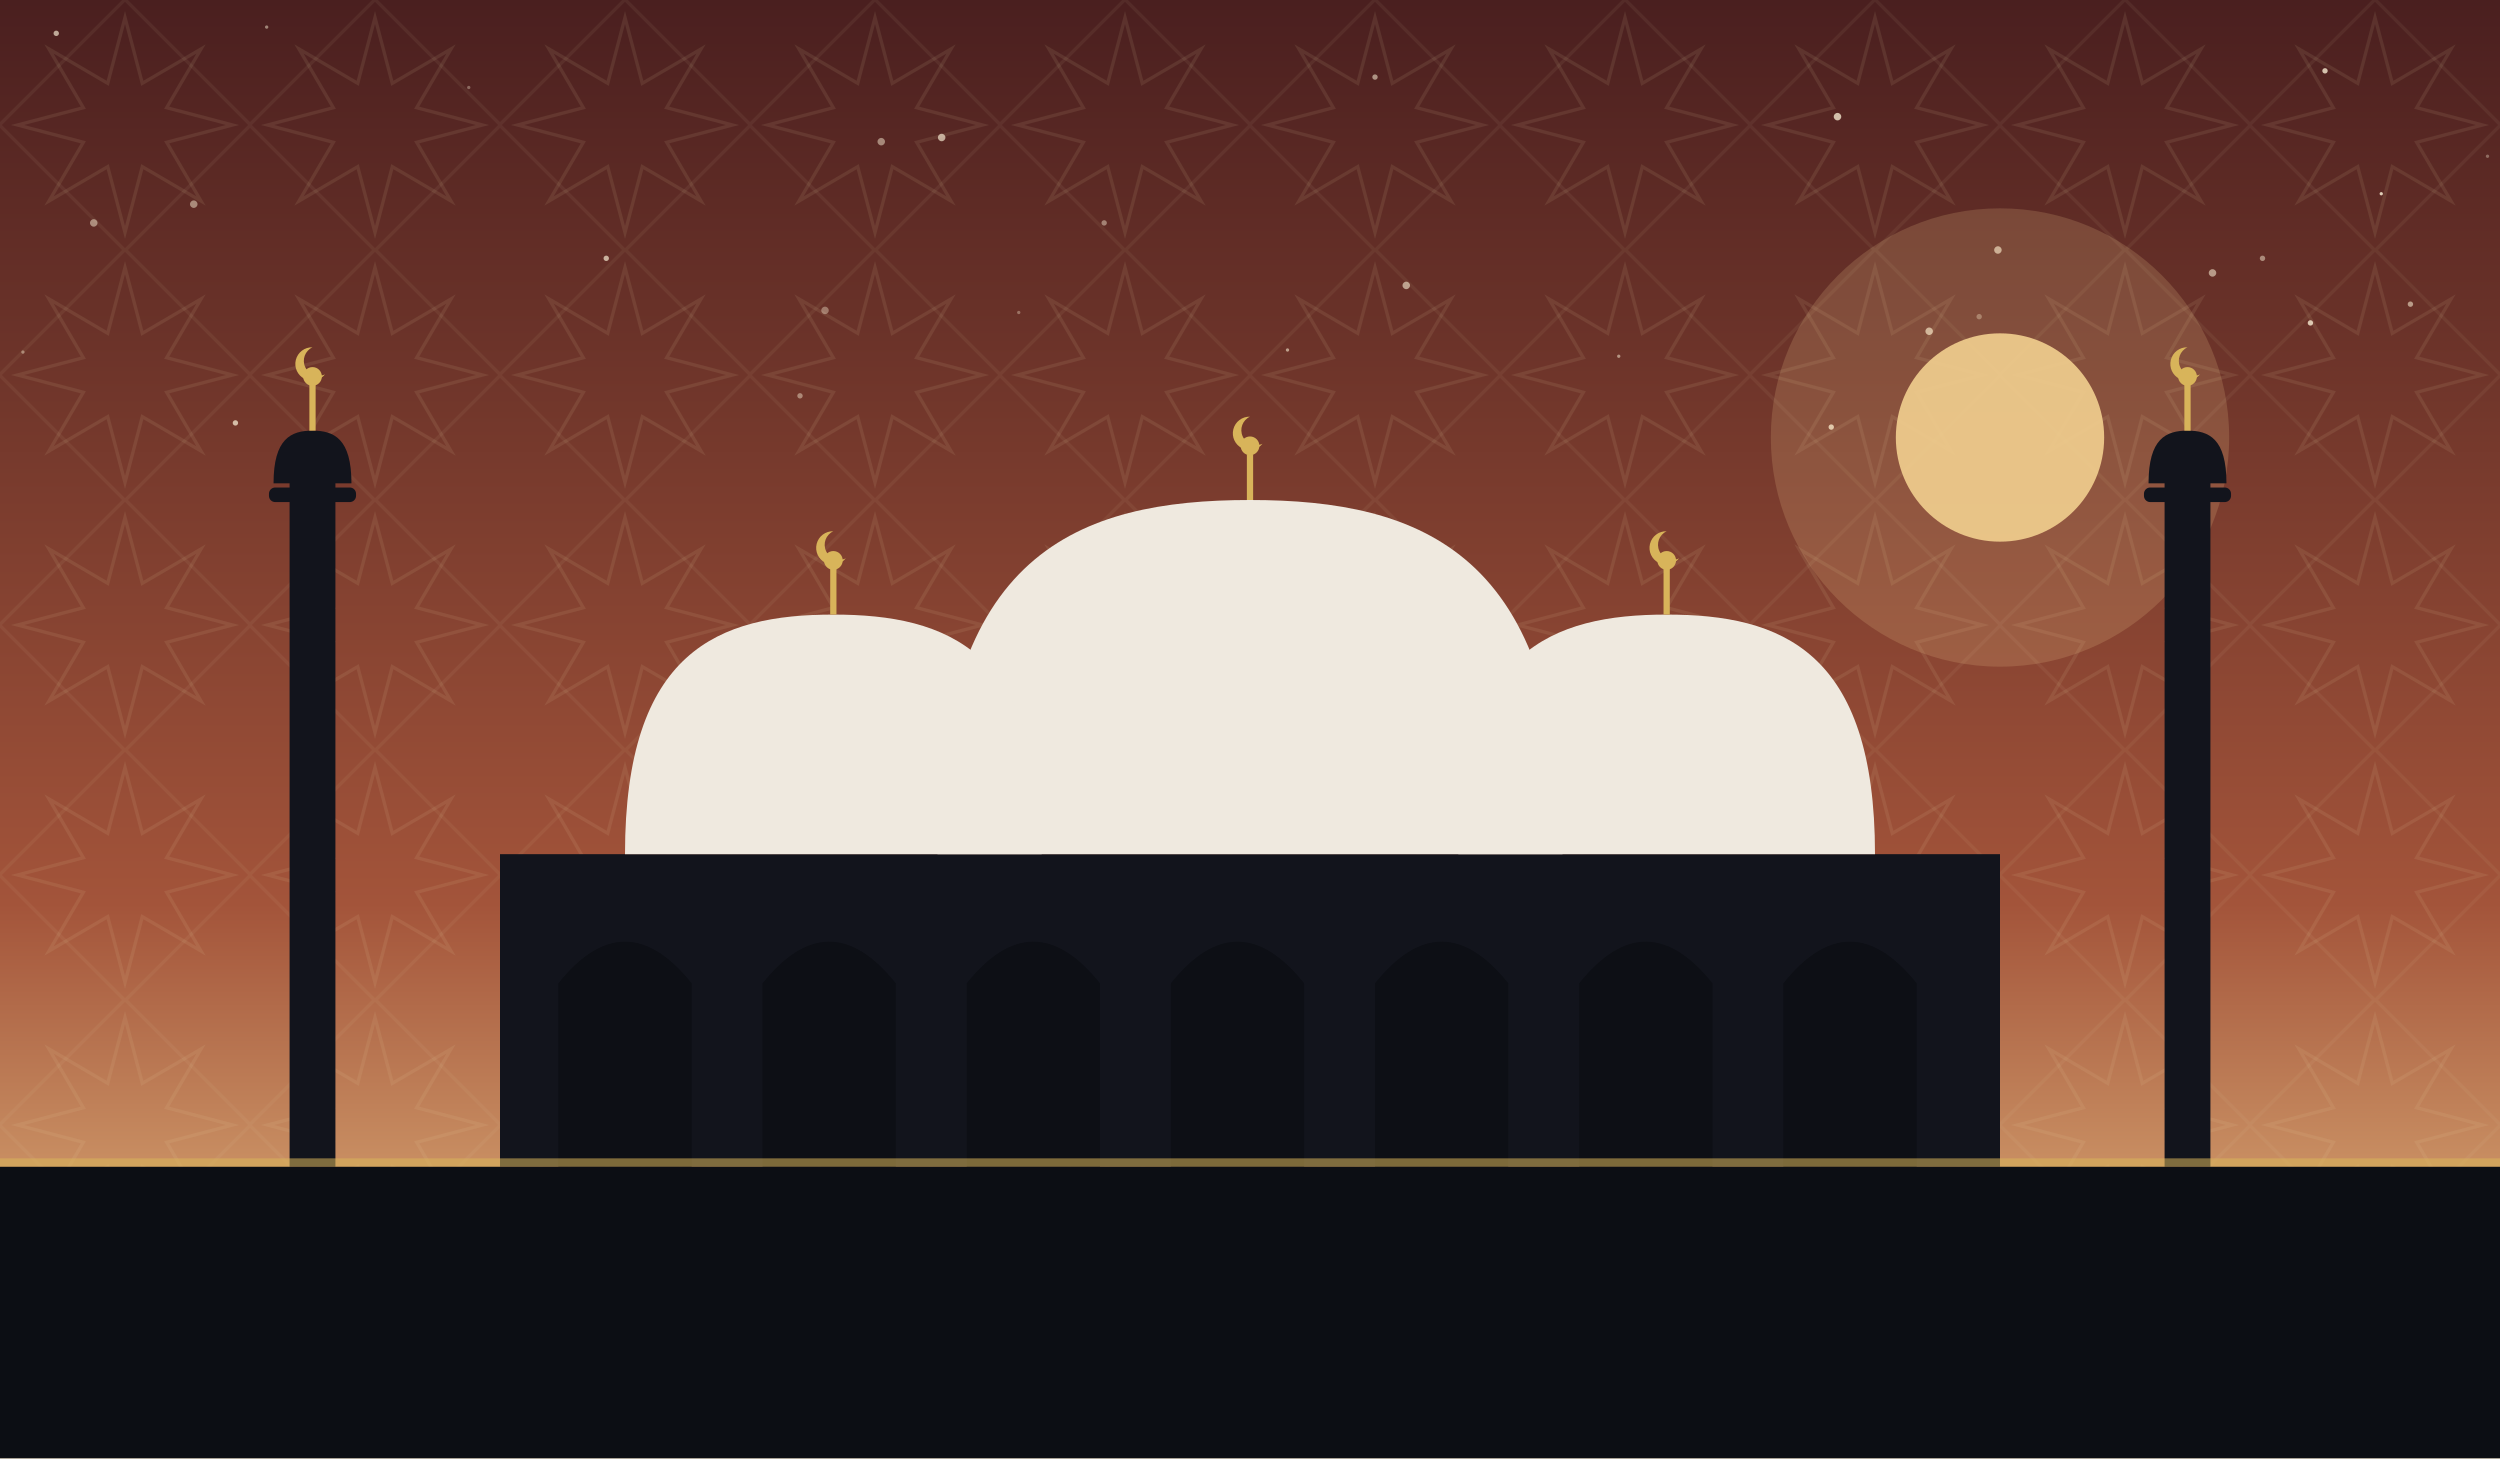
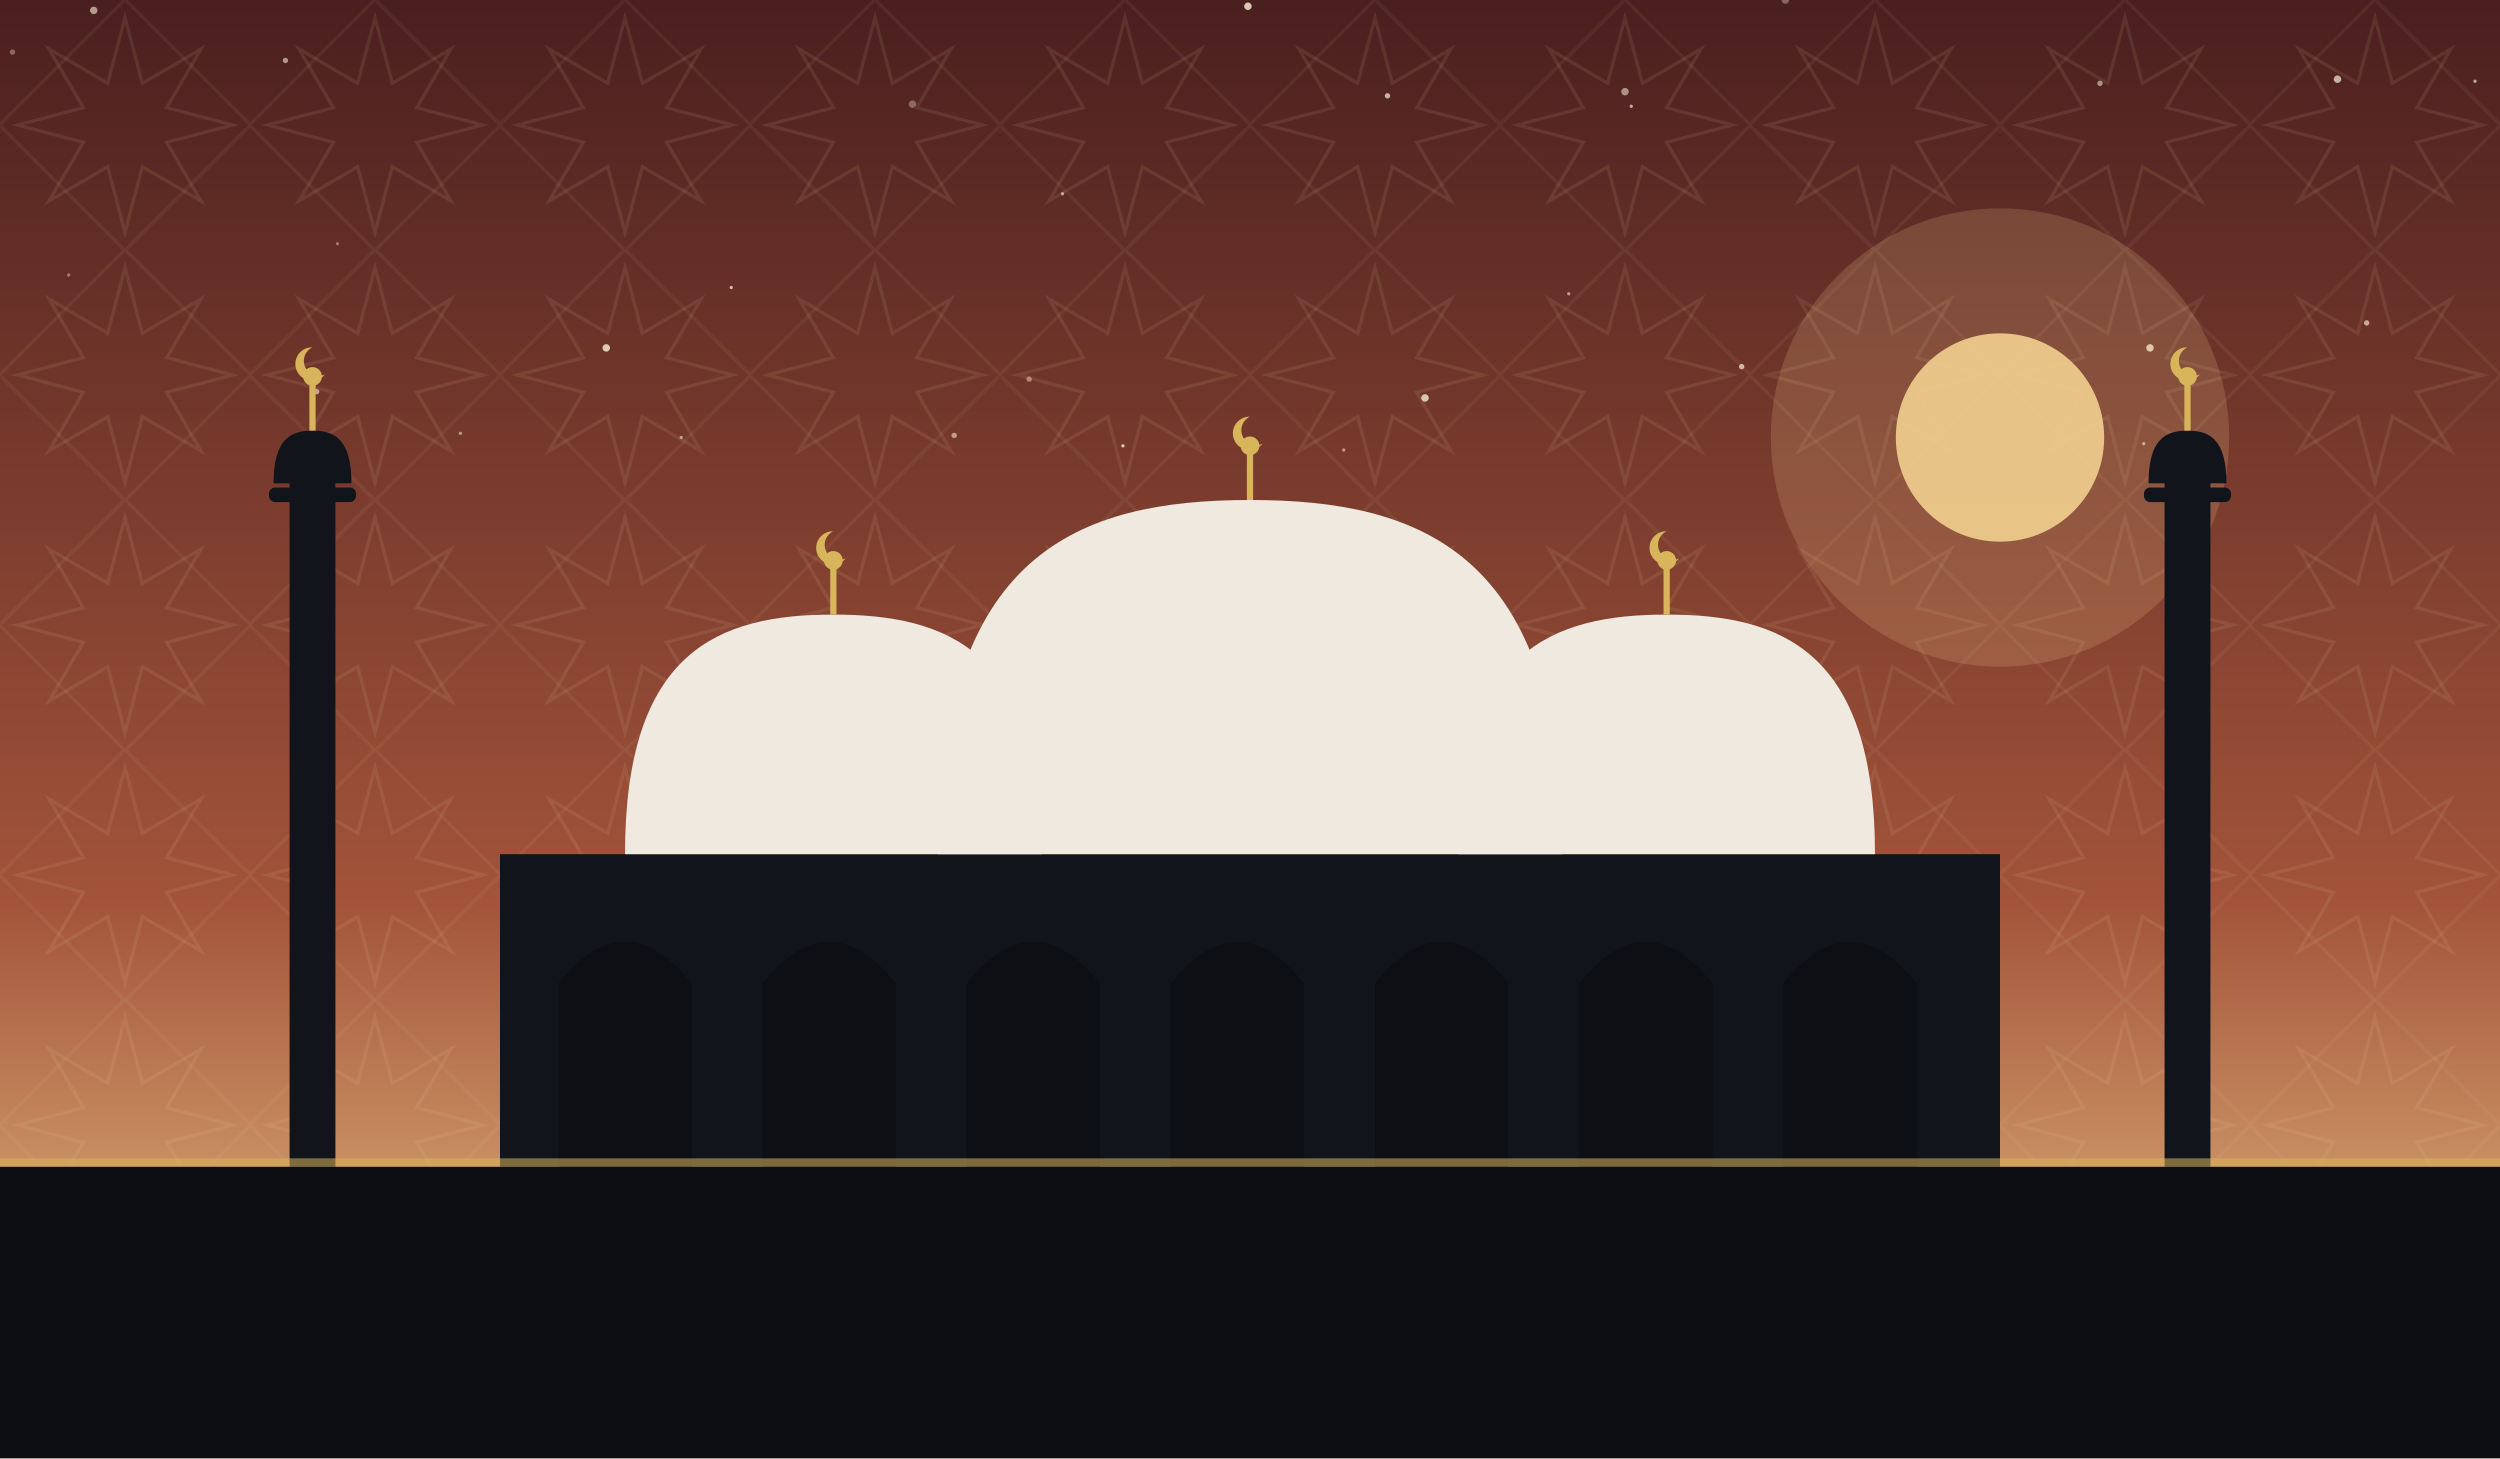
<svg xmlns="http://www.w3.org/2000/svg" viewBox="0 0 1200 700" role="img">
  <defs>
    <linearGradient id="sky" x1="0" y1="0" x2="0" y2="1">
      <stop offset="0" stop-color="#4a1f1f" />
      <stop offset="0.62" stop-color="#a3543a" />
      <stop offset="1" stop-color="#f2cf8f" />
    </linearGradient>
    <pattern id="g1" width="120" height="120" patternUnits="userSpaceOnUse">
      <polygon points="111.6,60.0 80.0,68.3 96.5,96.5 68.3,80.0 60.0,111.6 51.7,80.0 23.5,96.5 40.0,68.3 8.4,60.0 40.0,51.7 23.5,23.5 51.7,40.0 60.0,8.4 68.3,40.0 96.5,23.5 80.0,51.7" fill="none" stroke="#e8d9a8" stroke-width="1.6" opacity="0.1" />
      <rect x="17.4" y="17.4" width="85.2" height="85.2" fill="none" stroke="#e8d9a8" stroke-width="1.6" opacity="0.07" transform="rotate(45 60.0 60.0)" />
    </pattern>
  </defs>
  <rect width="1200" height="700" fill="url(#sky)" />
  <rect width="1200" height="700" fill="url(#g1)" />
-   <circle cx="113" cy="203" r="1.3" fill="#f7ecd2" opacity="0.74" />
-   <circle cx="27" cy="16" r="1.3" fill="#f7ecd2" opacity="0.67" />
-   <circle cx="1086" cy="124" r="1.3" fill="#f7ecd2" opacity="0.49" />
-   <circle cx="530" cy="107" r="1.3" fill="#f7ecd2" opacity="0.45" />
-   <circle cx="879" cy="205" r="1.3" fill="#f7ecd2" opacity="0.80" />
-   <circle cx="93" cy="98" r="1.8" fill="#f7ecd2" opacity="0.49" />
-   <circle cx="452" cy="66" r="1.8" fill="#f7ecd2" opacity="0.67" />
-   <circle cx="396" cy="149" r="1.8" fill="#f7ecd2" opacity="0.39" />
-   <circle cx="45" cy="107" r="1.8" fill="#f7ecd2" opacity="0.50" />
-   <circle cx="959" cy="120" r="1.8" fill="#f7ecd2" opacity="0.65" />
-   <circle cx="618" cy="168" r="0.8" fill="#f7ecd2" opacity="0.59" />
-   <circle cx="1062" cy="131" r="1.8" fill="#f7ecd2" opacity="0.57" />
-   <circle cx="11" cy="169" r="0.8" fill="#f7ecd2" opacity="0.44" />
-   <circle cx="225" cy="42" r="0.8" fill="#f7ecd2" opacity="0.35" />
-   <circle cx="384" cy="190" r="1.3" fill="#f7ecd2" opacity="0.45" />
-   <circle cx="128" cy="13" r="0.8" fill="#f7ecd2" opacity="0.49" />
-   <circle cx="777" cy="171" r="0.8" fill="#f7ecd2" opacity="0.52" />
-   <circle cx="291" cy="124" r="1.3" fill="#f7ecd2" opacity="0.69" />
-   <circle cx="950" cy="152" r="1.3" fill="#f7ecd2" opacity="0.35" />
-   <circle cx="1194" cy="75" r="0.8" fill="#f7ecd2" opacity="0.35" />
-   <circle cx="1143" cy="93" r="0.8" fill="#f7ecd2" opacity="0.84" />
-   <circle cx="1157" cy="146" r="1.3" fill="#f7ecd2" opacity="0.57" />
-   <circle cx="1116" cy="34" r="1.3" fill="#f7ecd2" opacity="0.79" />
-   <circle cx="660" cy="37" r="1.3" fill="#f7ecd2" opacity="0.55" />
-   <circle cx="1109" cy="155" r="1.3" fill="#f7ecd2" opacity="0.80" />
-   <circle cx="423" cy="68" r="1.8" fill="#f7ecd2" opacity="0.49" />
-   <circle cx="882" cy="56" r="1.8" fill="#f7ecd2" opacity="0.77" />
-   <circle cx="926" cy="159" r="1.8" fill="#f7ecd2" opacity="0.69" />
-   <circle cx="675" cy="137" r="1.8" fill="#f7ecd2" opacity="0.60" />
-   <circle cx="489" cy="150" r="0.8" fill="#f7ecd2" opacity="0.35" />
+   <circle cx="836" cy="176" r="1.3" fill="#f7ecd2" opacity="0.71" />
+   <circle cx="6" cy="25" r="1.3" fill="#f7ecd2" opacity="0.35" />
+   <circle cx="753" cy="141" r="0.8" fill="#f7ecd2" opacity="0.58" />
+   <circle cx="221" cy="208" r="0.8" fill="#f7ecd2" opacity="0.53" />
+   <circle cx="1122" cy="38" r="1.8" fill="#f7ecd2" opacity="0.71" />
+   <circle cx="1032" cy="167" r="1.8" fill="#f7ecd2" opacity="0.79" />
+   <circle cx="599" cy="3" r="1.8" fill="#f7ecd2" opacity="0.82" />
+   <circle cx="327" cy="210" r="0.8" fill="#f7ecd2" opacity="0.55" />
+   <circle cx="1008" cy="40" r="1.3" fill="#f7ecd2" opacity="0.55" />
+   <circle cx="458" cy="209" r="1.3" fill="#f7ecd2" opacity="0.57" />
+   <circle cx="45" cy="5" r="1.8" fill="#f7ecd2" opacity="0.60" />
+   <circle cx="33" cy="132" r="0.8" fill="#f7ecd2" opacity="0.41" />
+   <circle cx="494" cy="182" r="1.3" fill="#f7ecd2" opacity="0.43" />
+   <circle cx="684" cy="191" r="1.8" fill="#f7ecd2" opacity="0.79" />
+   <circle cx="291" cy="167" r="1.8" fill="#f7ecd2" opacity="0.82" />
+   <circle cx="539" cy="214" r="0.8" fill="#f7ecd2" opacity="0.81" />
+   <circle cx="780" cy="44" r="1.8" fill="#f7ecd2" opacity="0.55" />
+   <circle cx="510" cy="93" r="0.8" fill="#f7ecd2" opacity="0.65" />
+   <circle cx="137" cy="29" r="1.3" fill="#f7ecd2" opacity="0.58" />
+   <circle cx="645" cy="216" r="0.8" fill="#f7ecd2" opacity="0.55" />
+   <circle cx="666" cy="46" r="1.3" fill="#f7ecd2" opacity="0.71" />
+   <circle cx="1136" cy="155" r="1.3" fill="#f7ecd2" opacity="0.65" />
+   <circle cx="783" cy="51" r="0.8" fill="#f7ecd2" opacity="0.68" />
+   <circle cx="351" cy="138" r="0.8" fill="#f7ecd2" opacity="0.73" />
+   <circle cx="152" cy="188" r="1.3" fill="#f7ecd2" opacity="0.61" />
+   <circle cx="162" cy="117" r="0.8" fill="#f7ecd2" opacity="0.39" />
+   <circle cx="1029" cy="213" r="0.8" fill="#f7ecd2" opacity="0.62" />
+   <circle cx="857" cy="0" r="1.8" fill="#f7ecd2" opacity="0.35" />
+   <circle cx="438" cy="50" r="1.8" fill="#f7ecd2" opacity="0.35" />
+   <circle cx="1188" cy="39" r="0.8" fill="#f7ecd2" opacity="0.67" />
  <circle cx="960" cy="210" r="110" fill="#f2cf8f" opacity="0.18" />
  <circle cx="960" cy="210" r="50" fill="#f2cf8f" opacity="0.9" />
  <rect x="240" y="410" width="720" height="150" fill="#12141c" />
  <path d="M 268 560 L 268 472 Q 300 432 332 472 L 332 560 Z" fill="#0c0e14" opacity="0.9" />
  <path d="M 366 560 L 366 472 Q 398 432 430 472 L 430 560 Z" fill="#0c0e14" opacity="0.9" />
  <path d="M 464 560 L 464 472 Q 496 432 528 472 L 528 560 Z" fill="#0c0e14" opacity="0.9" />
  <path d="M 562 560 L 562 472 Q 594 432 626 472 L 626 560 Z" fill="#0c0e14" opacity="0.9" />
  <path d="M 660 560 L 660 472 Q 692 432 724 472 L 724 560 Z" fill="#0c0e14" opacity="0.9" />
  <path d="M 758 560 L 758 472 Q 790 432 822 472 L 822 560 Z" fill="#0c0e14" opacity="0.9" />
  <path d="M 856 560 L 856 472 Q 888 432 920 472 L 920 560 Z" fill="#0c0e14" opacity="0.9" />
  <path d="M 450 410 C 450 265.5, 517.5 240, 600 240 C 682.5 240, 750 265.5, 750 410 Z" fill="#efe9df" />
  <line x1="600" y1="240" x2="600" y2="218" stroke="#d8b45a" stroke-width="3" />
  <circle cx="600" cy="214" r="4.5" fill="#d8b45a" />
  <path d="M 600 200 a 8 8 0 1 0 6 13 a 6.4 6.4 0 1 1 -6 -13 Z" fill="#d8b45a" />
  <path d="M 300 410 C 300 312.25, 345.0 295, 400 295 C 455.0 295, 500 312.25, 500 410 Z" fill="#efe9df" />
  <line x1="400" y1="295" x2="400" y2="273" stroke="#d8b45a" stroke-width="3" />
  <circle cx="400" cy="269" r="4.5" fill="#d8b45a" />
  <path d="M 400 255 a 8 8 0 1 0 6 13 a 6.4 6.4 0 1 1 -6 -13 Z" fill="#d8b45a" />
  <path d="M 700 410 C 700 312.25, 745.0 295, 800 295 C 855.0 295, 900 312.25, 900 410 Z" fill="#efe9df" />
  <line x1="800" y1="295" x2="800" y2="273" stroke="#d8b45a" stroke-width="3" />
  <circle cx="800" cy="269" r="4.5" fill="#d8b45a" />
  <path d="M 800 255 a 8 8 0 1 0 6 13 a 6.4 6.4 0 1 1 -6 -13 Z" fill="#d8b45a" />
  <rect x="139.0" y="230" width="22" height="330" fill="#12141c" />
  <rect x="129.1" y="234" width="41.8" height="7" rx="3" fill="#12141c" />
  <path d="M 131.3 232 C 131.3 210.495, 139.715 206.7, 150 206.7 C 160.285 206.7, 168.7 210.495, 168.7 232 Z" fill="#12141c" />
  <line x1="150" y1="206.7" x2="150" y2="184.7" stroke="#d8b45a" stroke-width="3" />
  <circle cx="150" cy="180.7" r="4.5" fill="#d8b45a" />
  <path d="M 150 166.7 a 8 8 0 1 0 6 13 a 6.4 6.4 0 1 1 -6 -13 Z" fill="#d8b45a" />
  <rect x="1039.0" y="230" width="22" height="330" fill="#12141c" />
  <rect x="1029.1" y="234" width="41.8" height="7" rx="3" fill="#12141c" />
  <path d="M 1031.3 232 C 1031.3 210.495, 1039.715 206.7, 1050 206.7 C 1060.285 206.7, 1068.7 210.495, 1068.7 232 Z" fill="#12141c" />
  <line x1="1050" y1="206.7" x2="1050" y2="184.7" stroke="#d8b45a" stroke-width="3" />
  <circle cx="1050" cy="180.7" r="4.5" fill="#d8b45a" />
  <path d="M 1050 166.7 a 8 8 0 1 0 6 13 a 6.4 6.4 0 1 1 -6 -13 Z" fill="#d8b45a" />
  <rect x="0" y="560" width="1200" height="140" fill="#0c0e14" />
  <rect x="0" y="556" width="1200" height="4" fill="#d8b45a" opacity="0.55" />
</svg>
